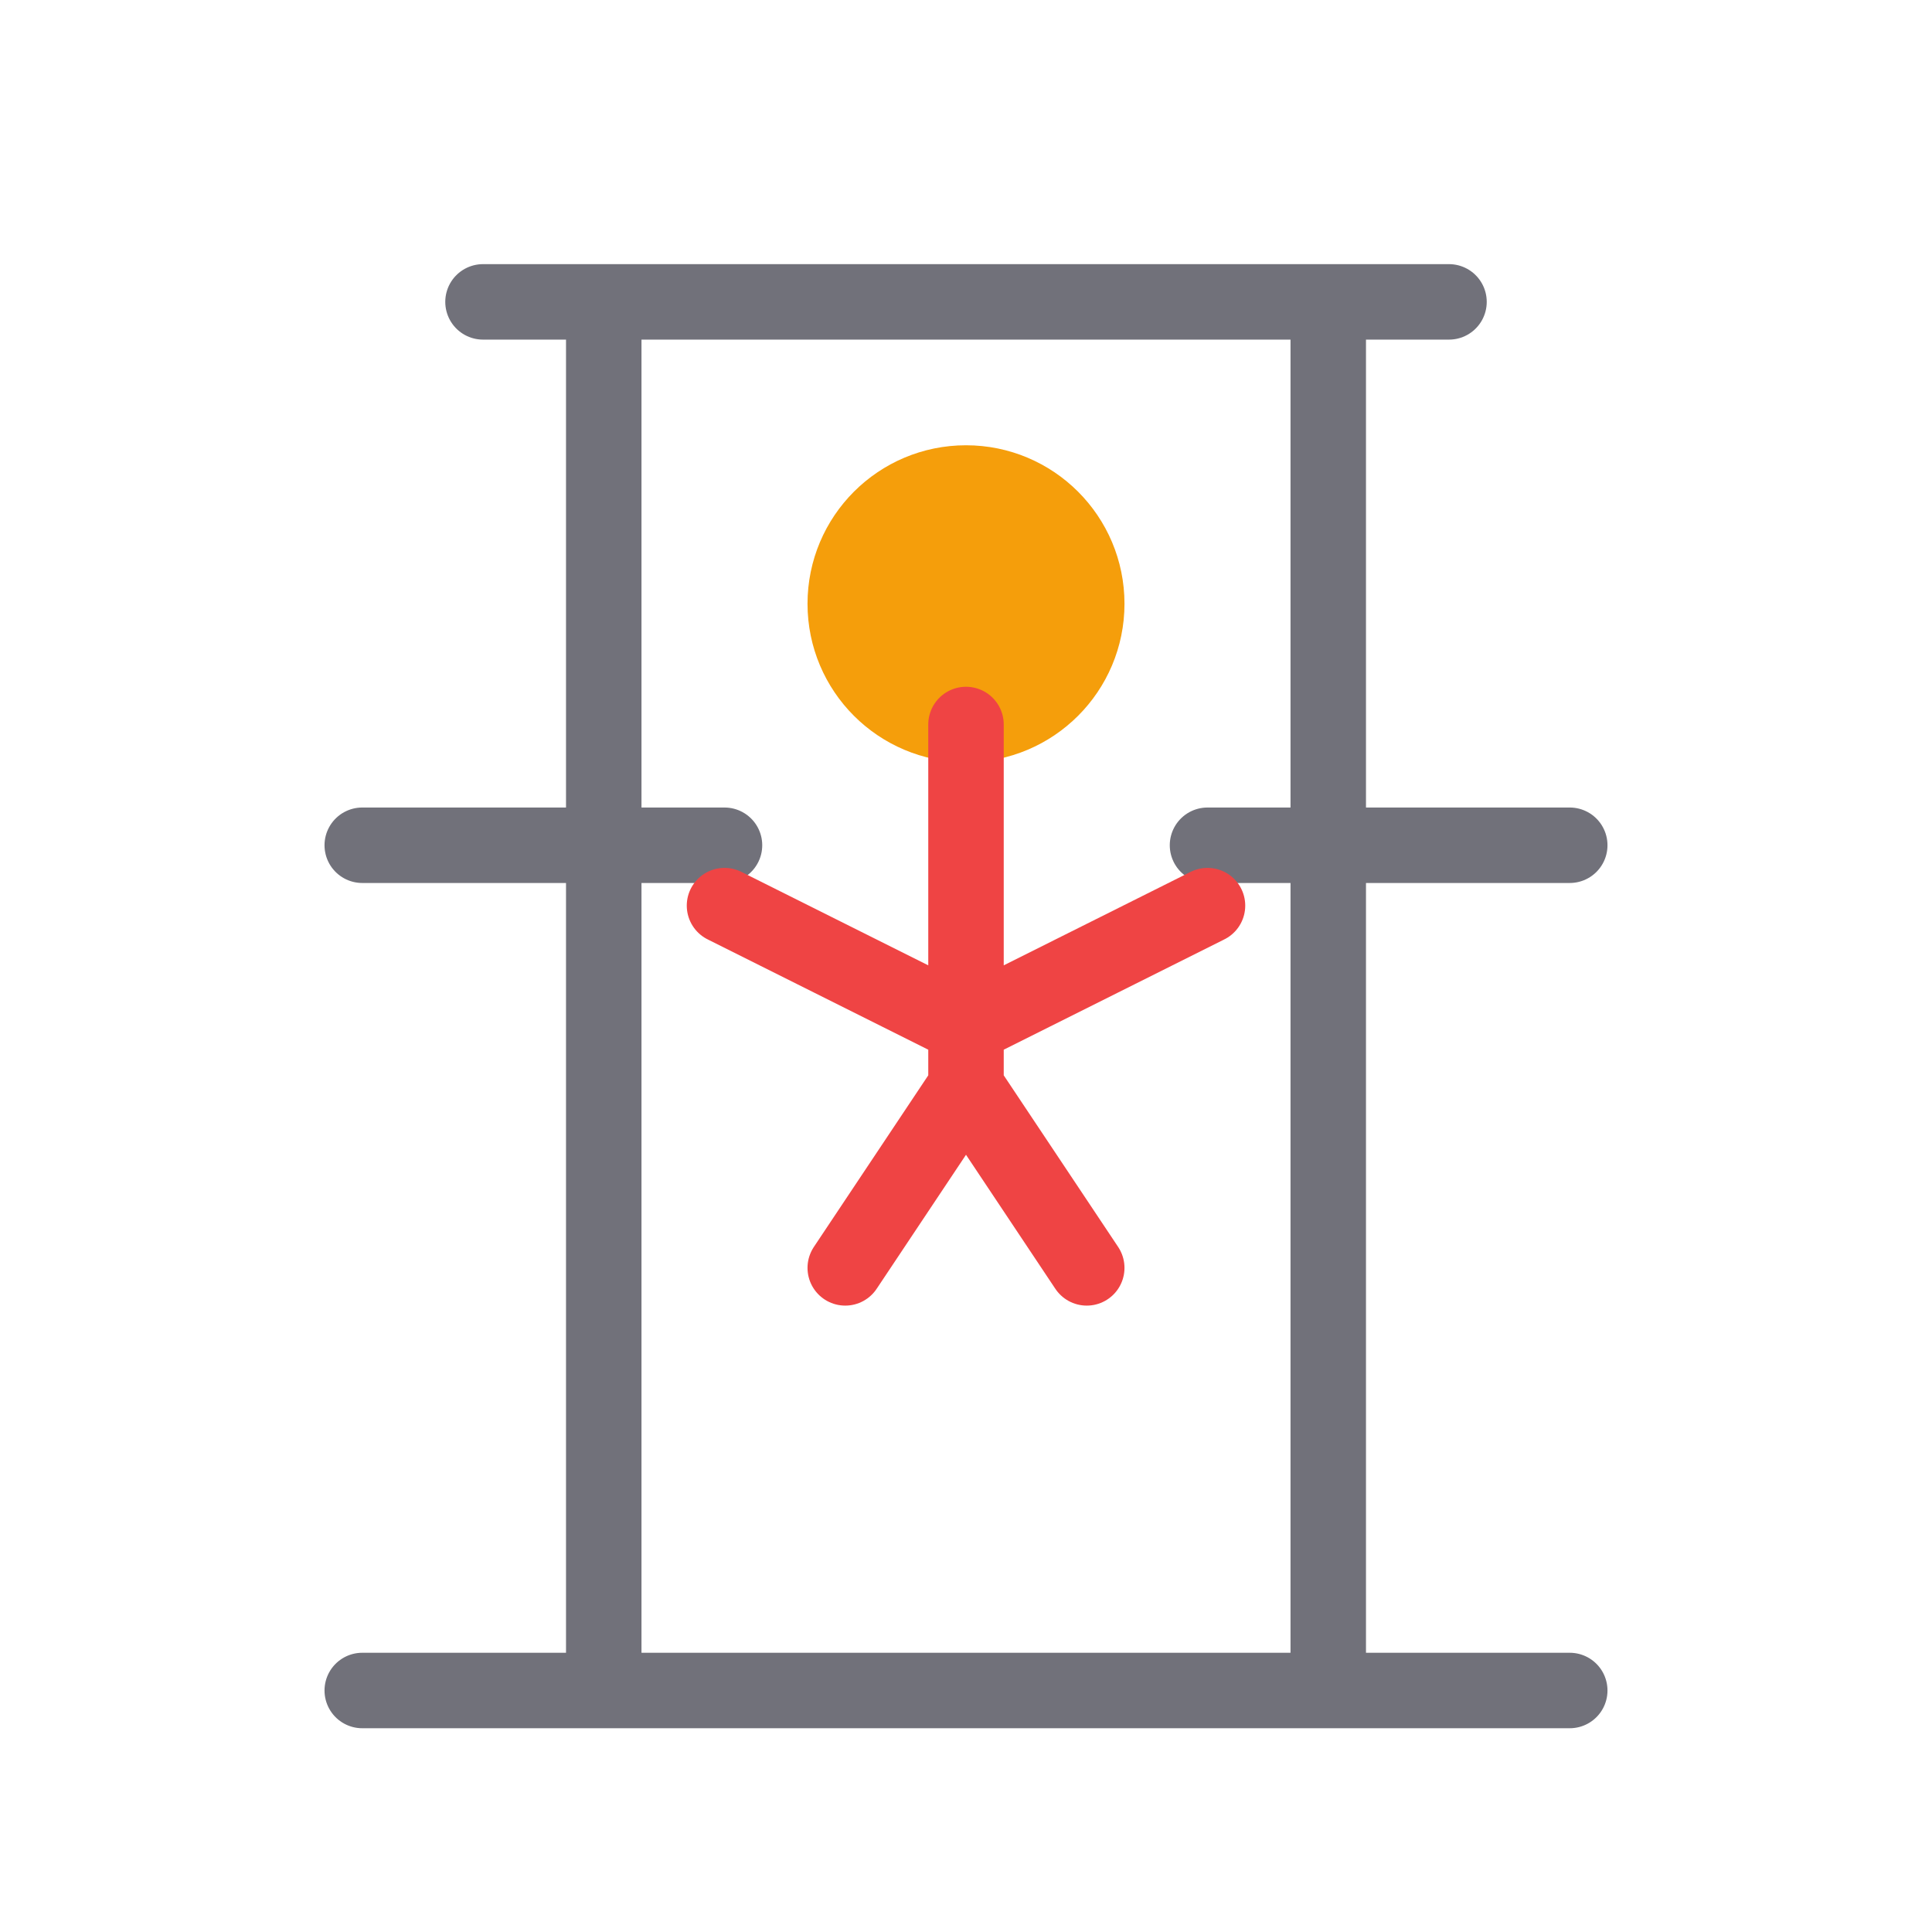
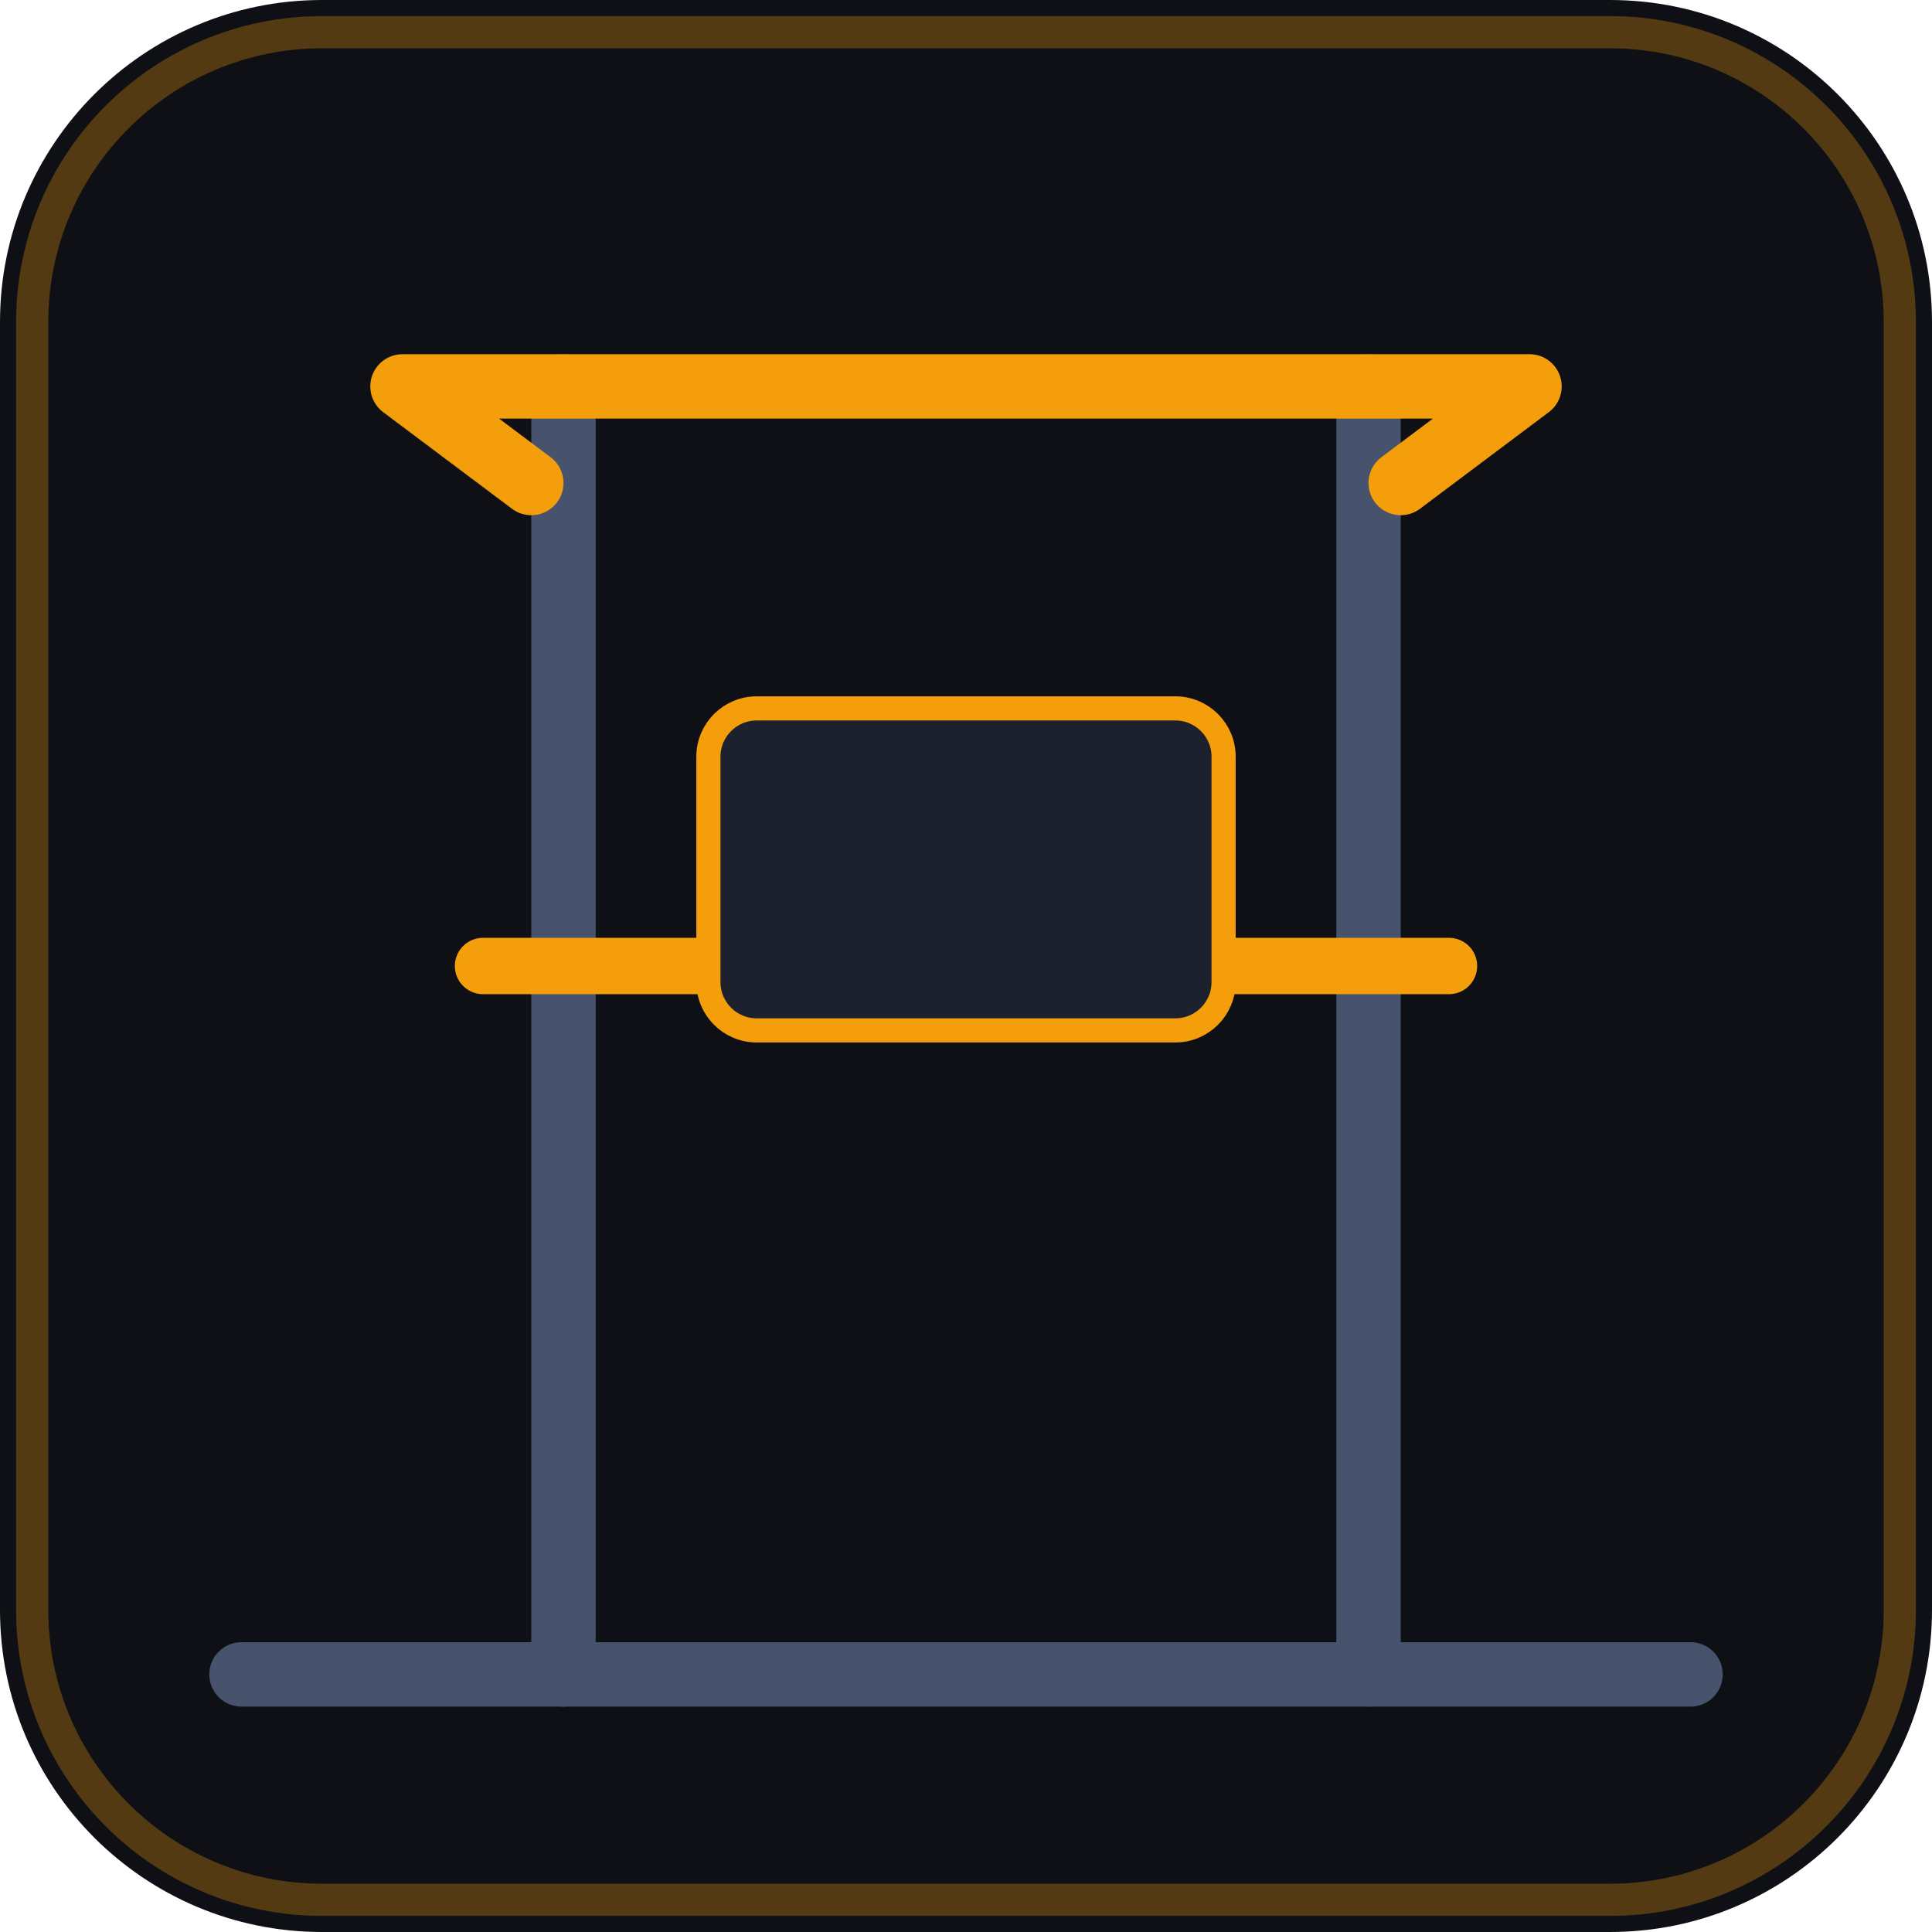
- <svg xmlns="http://www.w3.org/2000/svg" viewBox="0 0 64 64" fill="none" stroke="currentColor" stroke-width="2.5" stroke-linecap="round" stroke-linejoin="round">
-   <path d="M16 10h32M20 10v46M44 10v46M12 28h12M40 28h12M12 56h40" stroke="#71717a" />
-   <circle cx="32" cy="20" r="4" stroke="#f59e0b" fill="#f59e0b" />
-   <path d="M32 24v12M24 30l8 4 8-4M28 42l4-6 4 6" stroke="#ef4444" />
+ <svg xmlns="http://www.w3.org/2000/svg" viewBox="0 0 120 120" fill="none">
+   <rect width="120" height="120" rx="20" fill="#0e1015" />
+   <rect x="2" y="2" width="116" height="116" rx="18" stroke="#f59e0b" stroke-opacity="0.3" stroke-width="2" />
+   <path d="M15 104h90" stroke="#47536d" stroke-width="4" stroke-linecap="round" />
+   <path d="M35 104V24M85 104V24" stroke="#47536d" stroke-width="4" stroke-linecap="round" />
+   <path d="M25 24h70M25 24l8 6M95 24l-8 6" stroke="#f59e0b" stroke-width="4" stroke-linecap="round" />
+   <path d="M30 60h20M70 60h20" stroke="#f59e0b" stroke-width="3.5" stroke-linecap="round" />
+   <rect x="44" y="44" width="32" height="20" rx="3" fill="#1c212d" stroke="#f59e0b" stroke-width="1.5" />
</svg>
